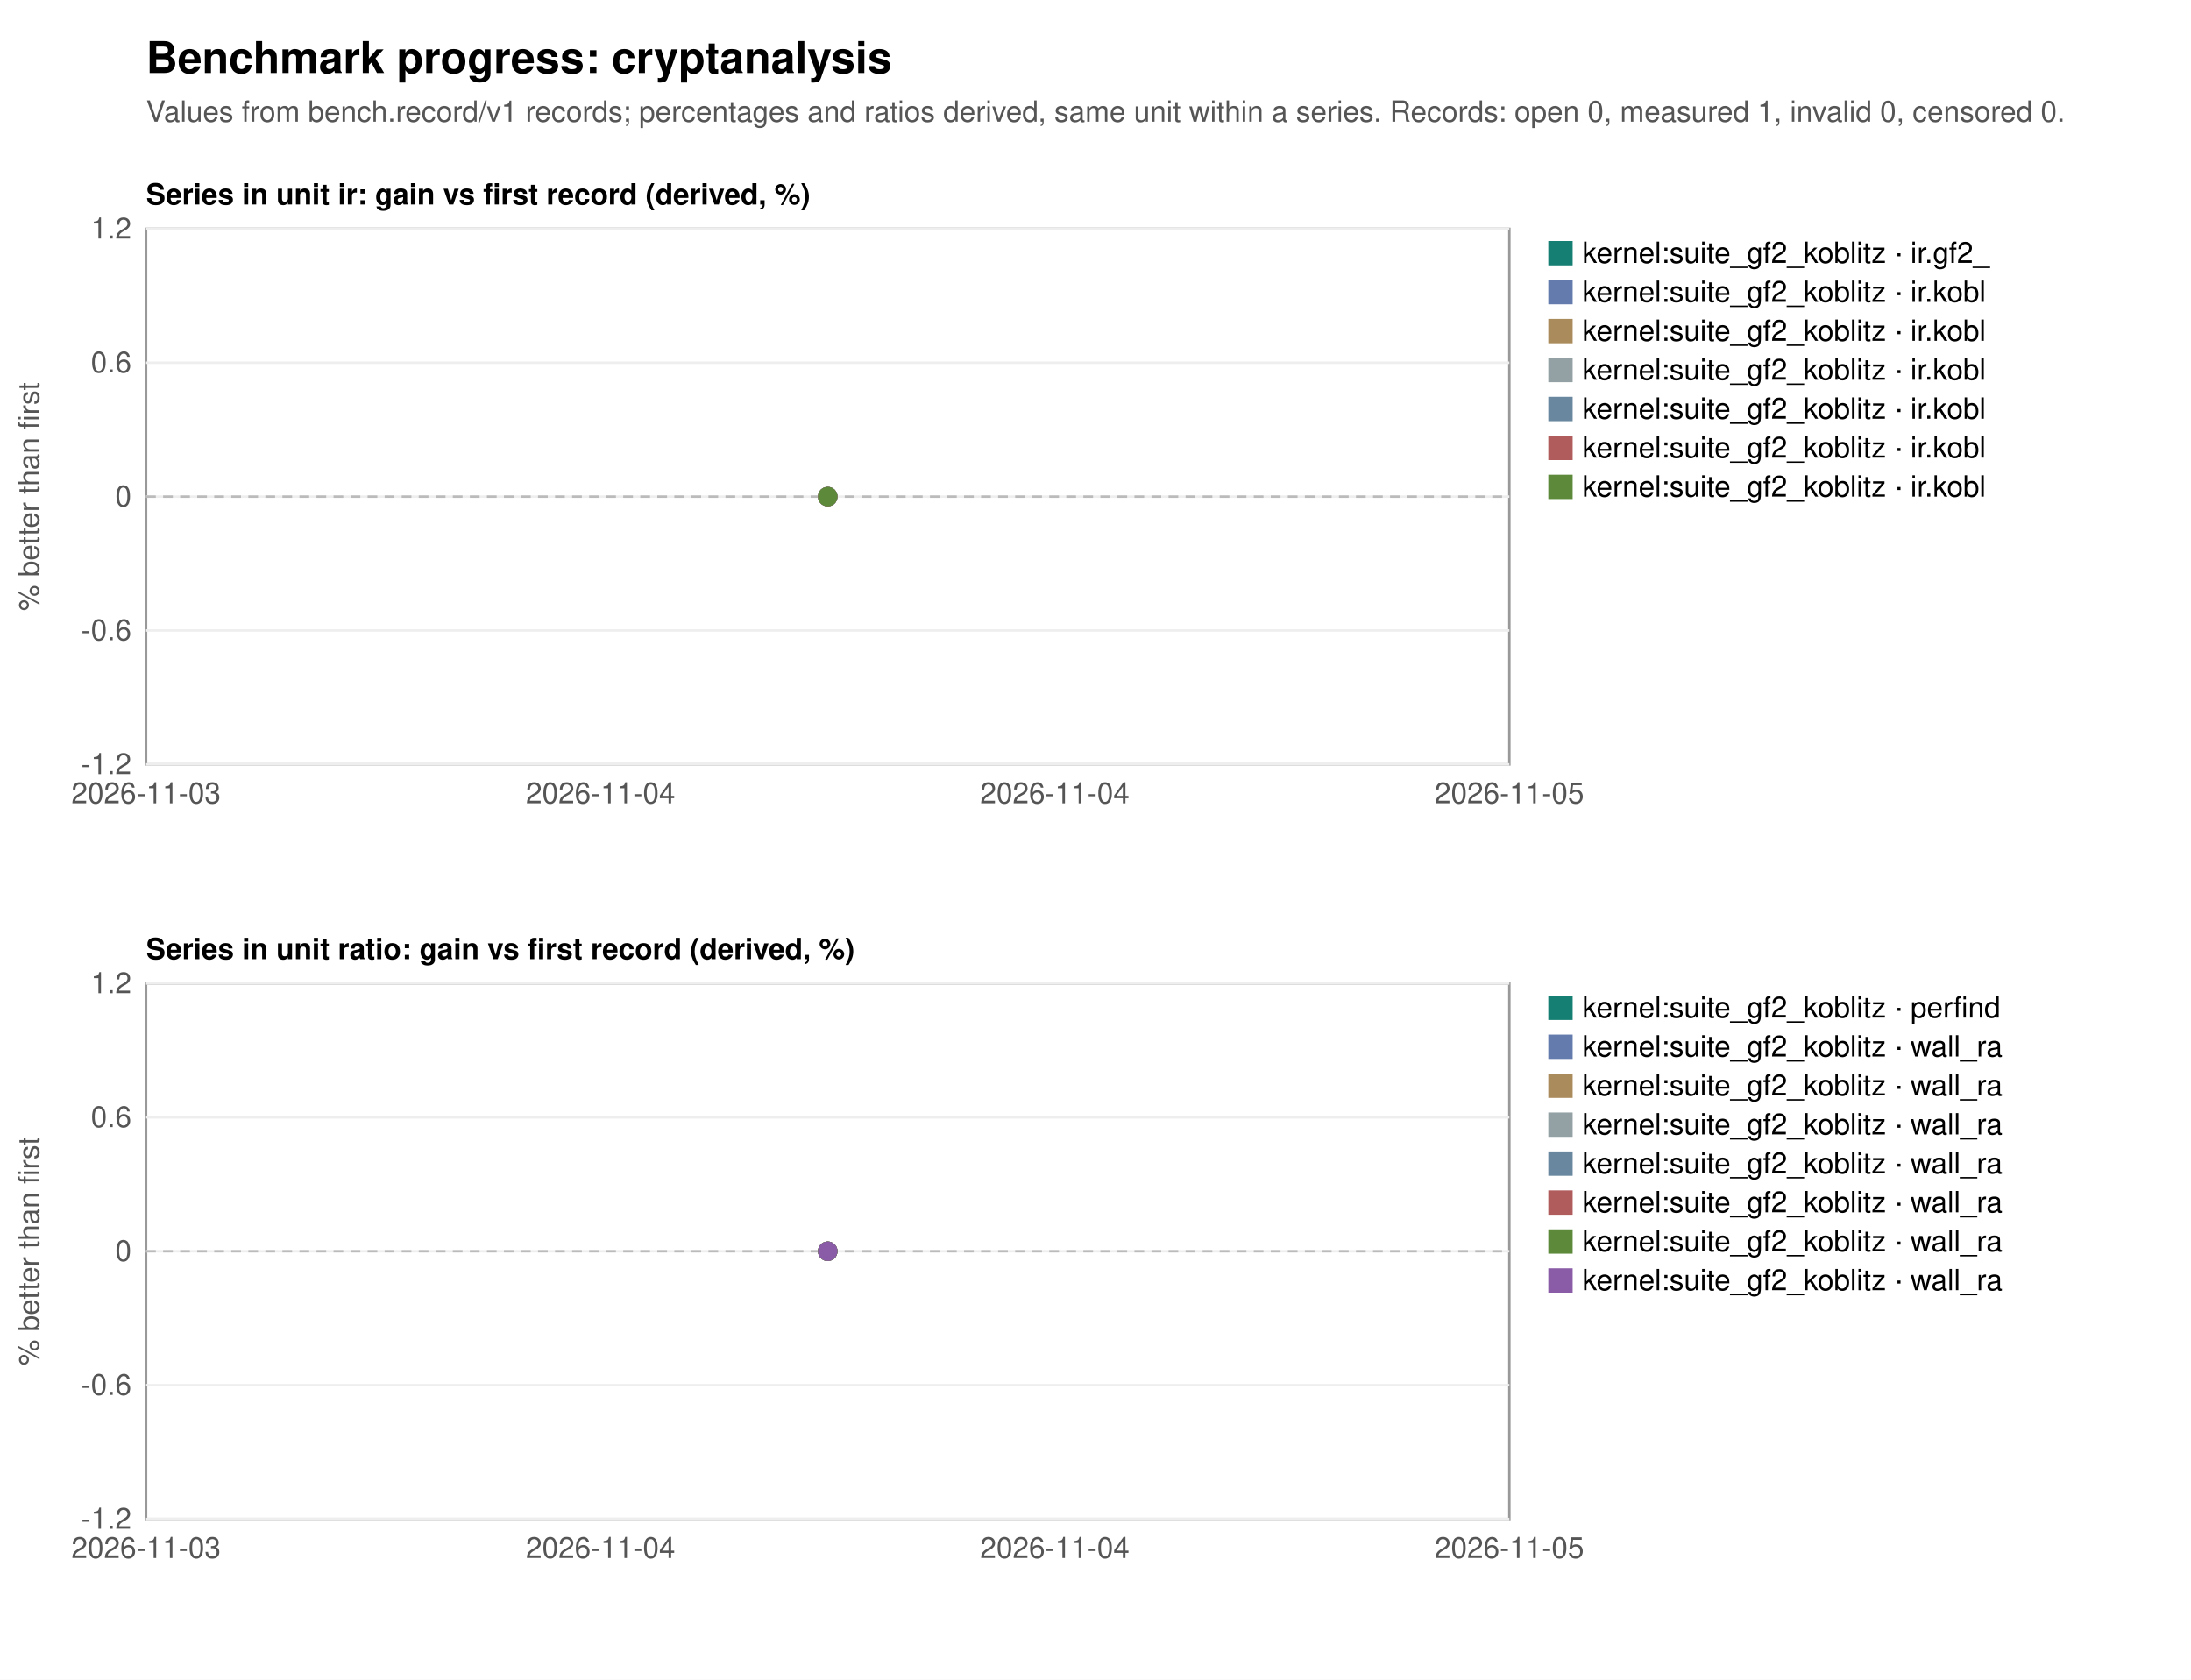
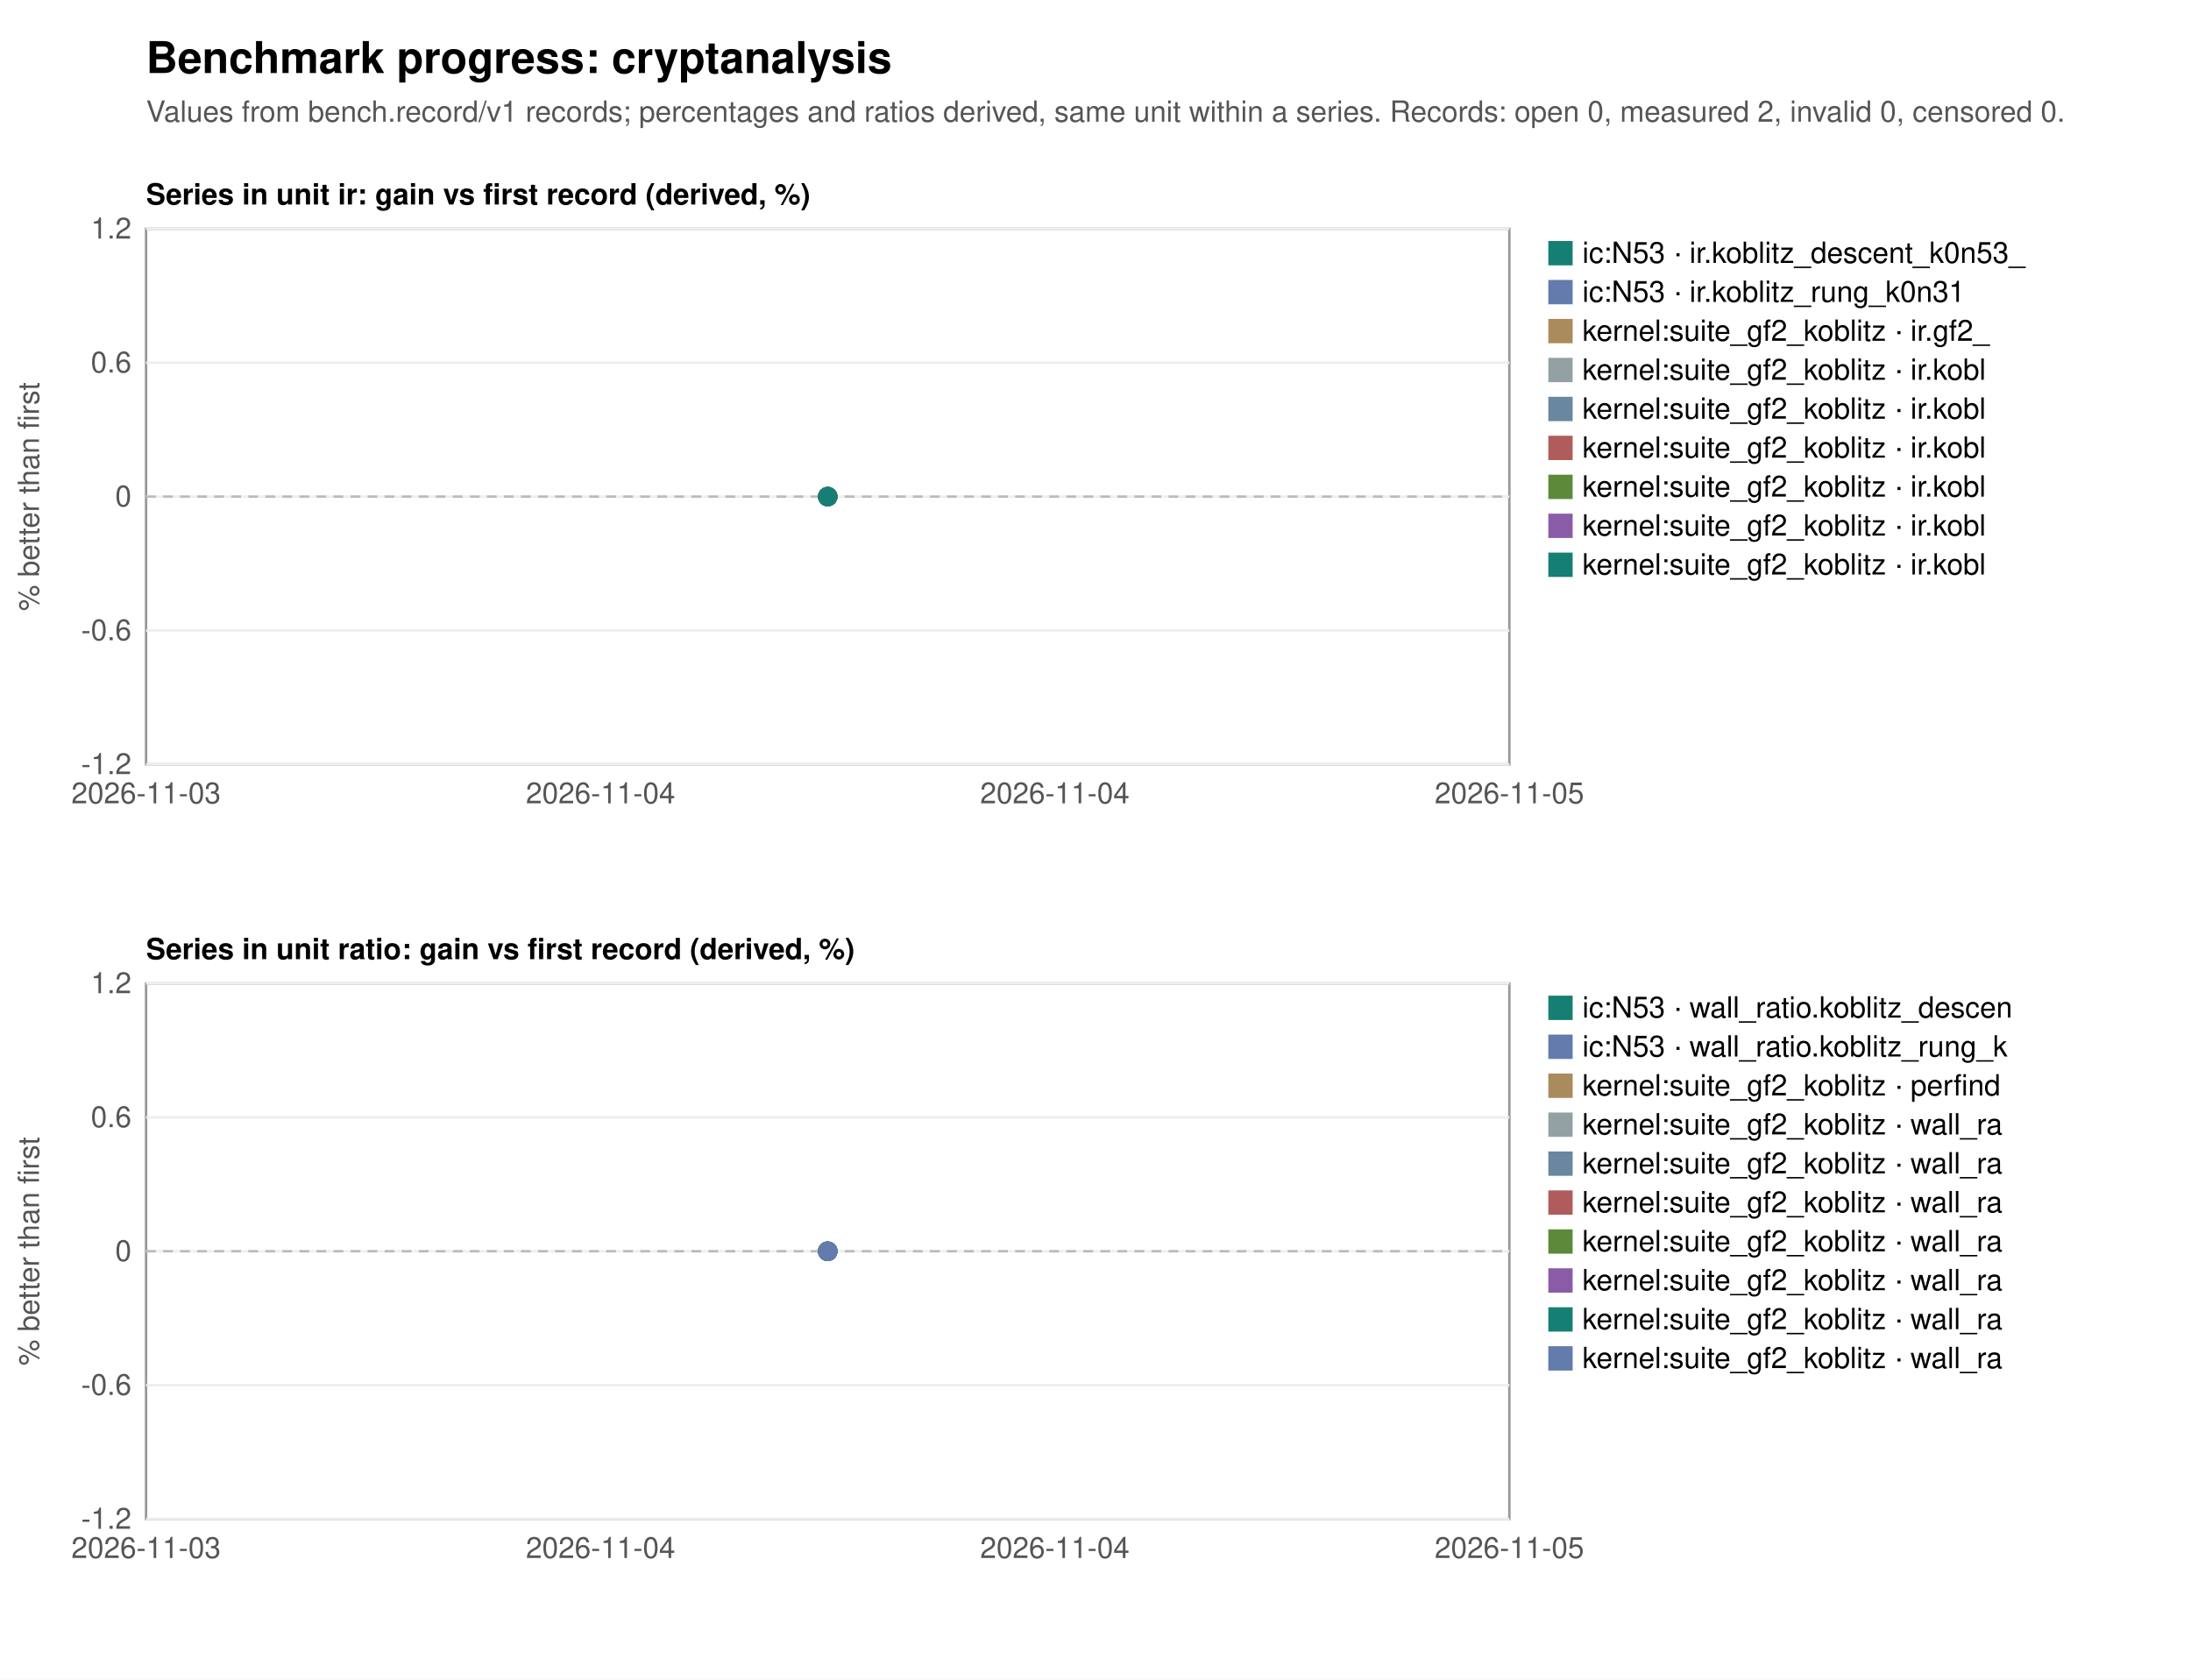
<svg xmlns="http://www.w3.org/2000/svg" width="900" height="690" viewBox="0 0 900 690" font-family="Helvetica, Arial, sans-serif" font-size="12">
  <rect width="900" height="690" fill="white" />
  <text x="60" y="30" font-size="18" font-weight="bold">Benchmark progress: cryptanalysis</text>
-   <text x="60" y="50" fill="#555">Values from bench.record/v1 records; percentages and ratios derived, same unit within a series. Records: open 0, measured 1, invalid 0, censored 0.</text>
+   <text x="60" y="50" fill="#555">Values from bench.record/v1 records; percentages and ratios derived, same unit within a series. Records: open 0, measured 2, invalid 0, censored 0.</text>
  <text x="60" y="84" font-weight="bold">Series in unit ir: gain vs first record (derived, %)</text>
  <rect x="60" y="94" width="560" height="220" fill="none" stroke="#999" />
  <line x1="60" y1="314.0" x2="620" y2="314.0" stroke="#eee" />
  <text x="54" y="318.0" text-anchor="end" fill="#555">-1.2</text>
  <line x1="60" y1="259.0" x2="620" y2="259.0" stroke="#eee" />
  <text x="54" y="263.0" text-anchor="end" fill="#555">-0.6</text>
  <line x1="60" y1="204.0" x2="620" y2="204.0" stroke="#eee" />
  <text x="54" y="208.0" text-anchor="end" fill="#555">0</text>
  <line x1="60" y1="149.0" x2="620" y2="149.0" stroke="#eee" />
  <text x="54" y="153.0" text-anchor="end" fill="#555">0.6</text>
  <line x1="60" y1="94.0" x2="620" y2="94.0" stroke="#eee" />
  <text x="54" y="98.0" text-anchor="end" fill="#555">1.2</text>
  <text x="60.0" y="330" text-anchor="middle" fill="#555">2026-11-03</text>
  <text x="246.7" y="330" text-anchor="middle" fill="#555">2026-11-04</text>
  <text x="433.3" y="330" text-anchor="middle" fill="#555">2026-11-04</text>
  <text x="620.0" y="330" text-anchor="middle" fill="#555">2026-11-05</text>
  <line x1="60" y1="204.0" x2="620" y2="204.0" stroke="#bbb" stroke-dasharray="4 3" />
  <text transform="translate(16,204.0) rotate(-90)" text-anchor="middle" fill="#555">% better than first</text>
  <circle cx="340.0" cy="204.0" r="4" fill="#167f73" />
  <rect x="636" y="99" width="10" height="10" fill="#167f73" />
-   <text x="650" y="108">kernel:suite_gf2_koblitz · ir.gf2_</text>
+   <text x="650" y="108">ic:N53 · ir.koblitz_descent_k0n53_</text>
  <circle cx="340.0" cy="204.0" r="4" fill="#637bad" />
  <rect x="636" y="115" width="10" height="10" fill="#637bad" />
-   <text x="650" y="124">kernel:suite_gf2_koblitz · ir.kobl</text>
+   <text x="650" y="124">ic:N53 · ir.koblitz_rung_k0n31</text>
  <circle cx="340.0" cy="204.0" r="4" fill="#aa8b5b" />
  <rect x="636" y="131" width="10" height="10" fill="#aa8b5b" />
-   <text x="650" y="140">kernel:suite_gf2_koblitz · ir.kobl</text>
+   <text x="650" y="140">kernel:suite_gf2_koblitz · ir.gf2_</text>
  <circle cx="340.0" cy="204.0" r="4" fill="#93a1a4" />
  <rect x="636" y="147" width="10" height="10" fill="#93a1a4" />
  <text x="650" y="156">kernel:suite_gf2_koblitz · ir.kobl</text>
  <circle cx="340.0" cy="204.0" r="4" fill="#69879e" />
  <rect x="636" y="163" width="10" height="10" fill="#69879e" />
  <text x="650" y="172">kernel:suite_gf2_koblitz · ir.kobl</text>
  <circle cx="340.0" cy="204.0" r="4" fill="#b05c5c" />
  <rect x="636" y="179" width="10" height="10" fill="#b05c5c" />
  <text x="650" y="188">kernel:suite_gf2_koblitz · ir.kobl</text>
  <circle cx="340.0" cy="204.0" r="4" fill="#5c8a3a" />
  <rect x="636" y="195" width="10" height="10" fill="#5c8a3a" />
  <text x="650" y="204">kernel:suite_gf2_koblitz · ir.kobl</text>
+   <circle cx="340.0" cy="204.0" r="4" fill="#8a5ca8" />
+   <rect x="636" y="211" width="10" height="10" fill="#8a5ca8" />
+   <text x="650" y="220">kernel:suite_gf2_koblitz · ir.kobl</text>
+   <circle cx="340.0" cy="204.0" r="4" fill="#167f73" />
+   <rect x="636" y="227" width="10" height="10" fill="#167f73" />
+   <text x="650" y="236">kernel:suite_gf2_koblitz · ir.kobl</text>
  <text x="60" y="394" font-weight="bold">Series in unit ratio: gain vs first record (derived, %)</text>
  <rect x="60" y="404" width="560" height="220" fill="none" stroke="#999" />
  <line x1="60" y1="624.0" x2="620" y2="624.0" stroke="#eee" />
  <text x="54" y="628.0" text-anchor="end" fill="#555">-1.2</text>
  <line x1="60" y1="569.0" x2="620" y2="569.0" stroke="#eee" />
  <text x="54" y="573.0" text-anchor="end" fill="#555">-0.6</text>
  <line x1="60" y1="514.0" x2="620" y2="514.0" stroke="#eee" />
  <text x="54" y="518.0" text-anchor="end" fill="#555">0</text>
  <line x1="60" y1="459.0" x2="620" y2="459.0" stroke="#eee" />
  <text x="54" y="463.0" text-anchor="end" fill="#555">0.6</text>
  <line x1="60" y1="404.0" x2="620" y2="404.0" stroke="#eee" />
  <text x="54" y="408.0" text-anchor="end" fill="#555">1.2</text>
  <text x="60.0" y="640" text-anchor="middle" fill="#555">2026-11-03</text>
  <text x="246.7" y="640" text-anchor="middle" fill="#555">2026-11-04</text>
  <text x="433.3" y="640" text-anchor="middle" fill="#555">2026-11-04</text>
  <text x="620.0" y="640" text-anchor="middle" fill="#555">2026-11-05</text>
  <line x1="60" y1="514.0" x2="620" y2="514.0" stroke="#bbb" stroke-dasharray="4 3" />
  <text transform="translate(16,514.0) rotate(-90)" text-anchor="middle" fill="#555">% better than first</text>
  <circle cx="340.0" cy="514.0" r="4" fill="#167f73" />
  <rect x="636" y="409" width="10" height="10" fill="#167f73" />
-   <text x="650" y="418">kernel:suite_gf2_koblitz · perfind</text>
+   <text x="650" y="418">ic:N53 · wall_ratio.koblitz_descen</text>
  <circle cx="340.0" cy="514.0" r="4" fill="#637bad" />
  <rect x="636" y="425" width="10" height="10" fill="#637bad" />
-   <text x="650" y="434">kernel:suite_gf2_koblitz · wall_ra</text>
+   <text x="650" y="434">ic:N53 · wall_ratio.koblitz_rung_k</text>
  <circle cx="340.0" cy="514.0" r="4" fill="#aa8b5b" />
  <rect x="636" y="441" width="10" height="10" fill="#aa8b5b" />
-   <text x="650" y="450">kernel:suite_gf2_koblitz · wall_ra</text>
+   <text x="650" y="450">kernel:suite_gf2_koblitz · perfind</text>
  <circle cx="340.0" cy="514.0" r="4" fill="#93a1a4" />
  <rect x="636" y="457" width="10" height="10" fill="#93a1a4" />
  <text x="650" y="466">kernel:suite_gf2_koblitz · wall_ra</text>
  <circle cx="340.0" cy="514.0" r="4" fill="#69879e" />
  <rect x="636" y="473" width="10" height="10" fill="#69879e" />
  <text x="650" y="482">kernel:suite_gf2_koblitz · wall_ra</text>
  <circle cx="340.0" cy="514.0" r="4" fill="#b05c5c" />
  <rect x="636" y="489" width="10" height="10" fill="#b05c5c" />
  <text x="650" y="498">kernel:suite_gf2_koblitz · wall_ra</text>
  <circle cx="340.0" cy="514.0" r="4" fill="#5c8a3a" />
  <rect x="636" y="505" width="10" height="10" fill="#5c8a3a" />
  <text x="650" y="514">kernel:suite_gf2_koblitz · wall_ra</text>
  <circle cx="340.0" cy="514.0" r="4" fill="#8a5ca8" />
  <rect x="636" y="521" width="10" height="10" fill="#8a5ca8" />
  <text x="650" y="530">kernel:suite_gf2_koblitz · wall_ra</text>
+   <circle cx="340.0" cy="514.0" r="4" fill="#167f73" />
+   <rect x="636" y="537" width="10" height="10" fill="#167f73" />
+   <text x="650" y="546">kernel:suite_gf2_koblitz · wall_ra</text>
+   <circle cx="340.0" cy="514.0" r="4" fill="#637bad" />
+   <rect x="636" y="553" width="10" height="10" fill="#637bad" />
+   <text x="650" y="562">kernel:suite_gf2_koblitz · wall_ra</text>
</svg>
